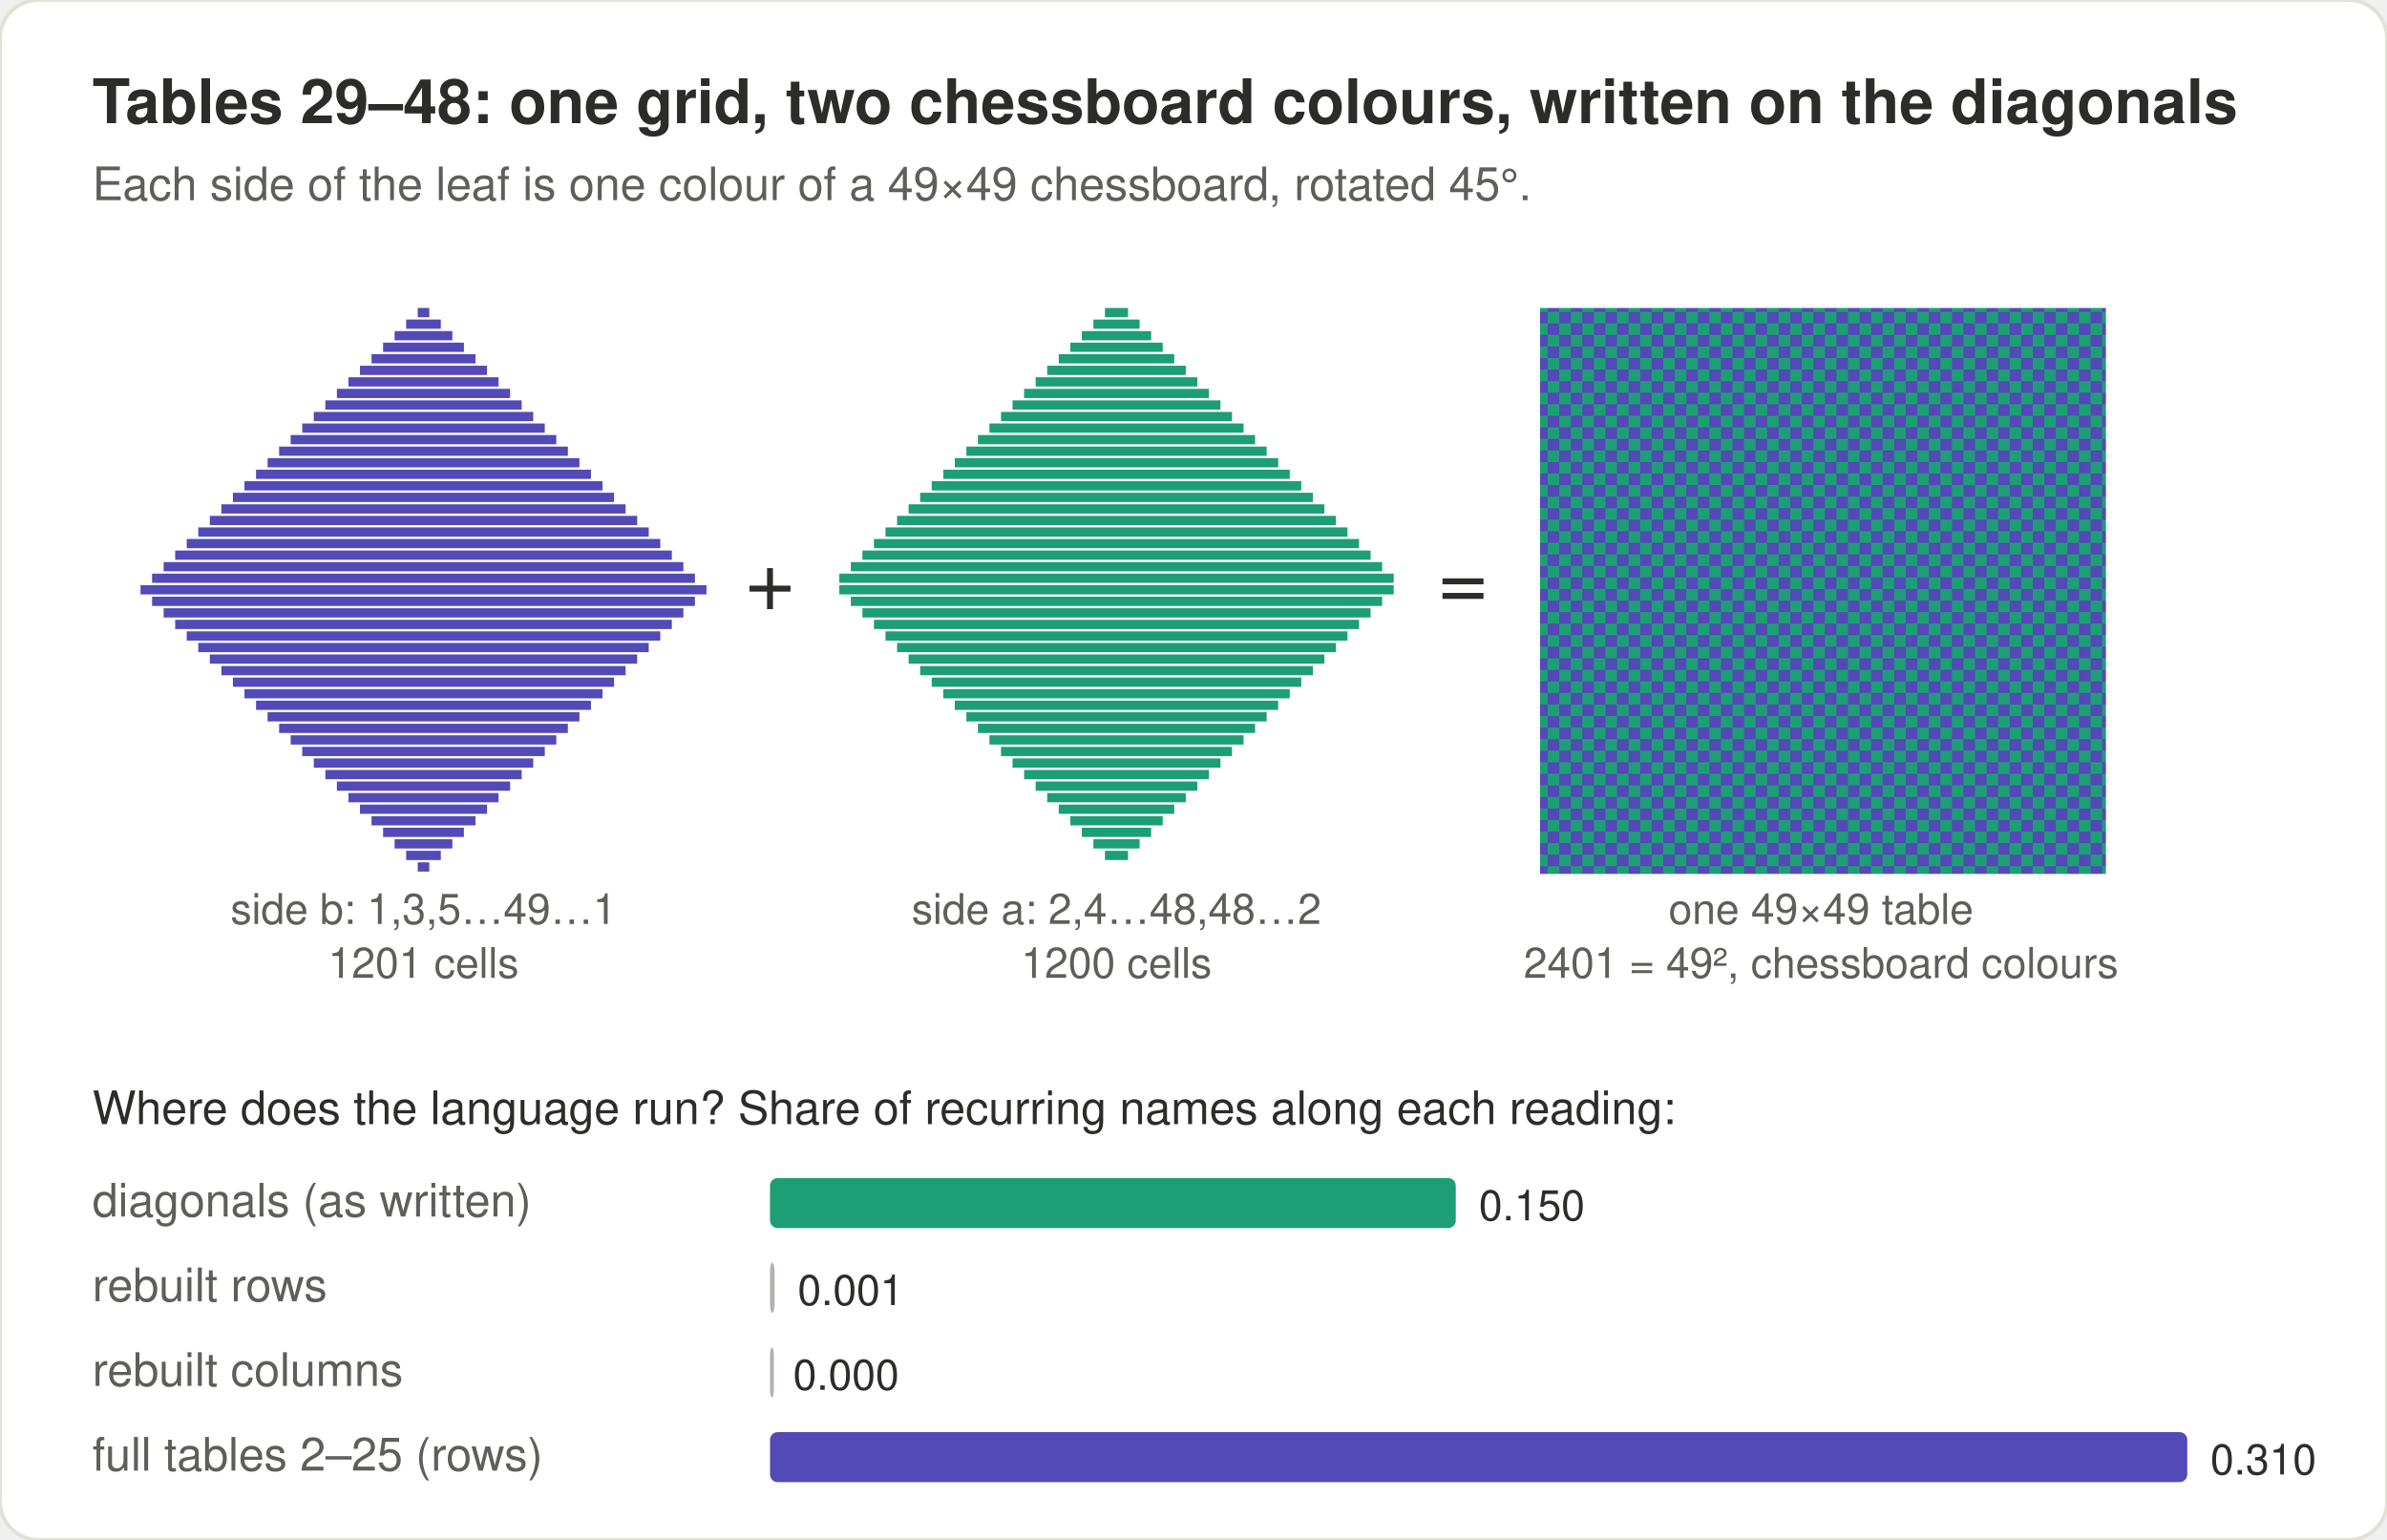
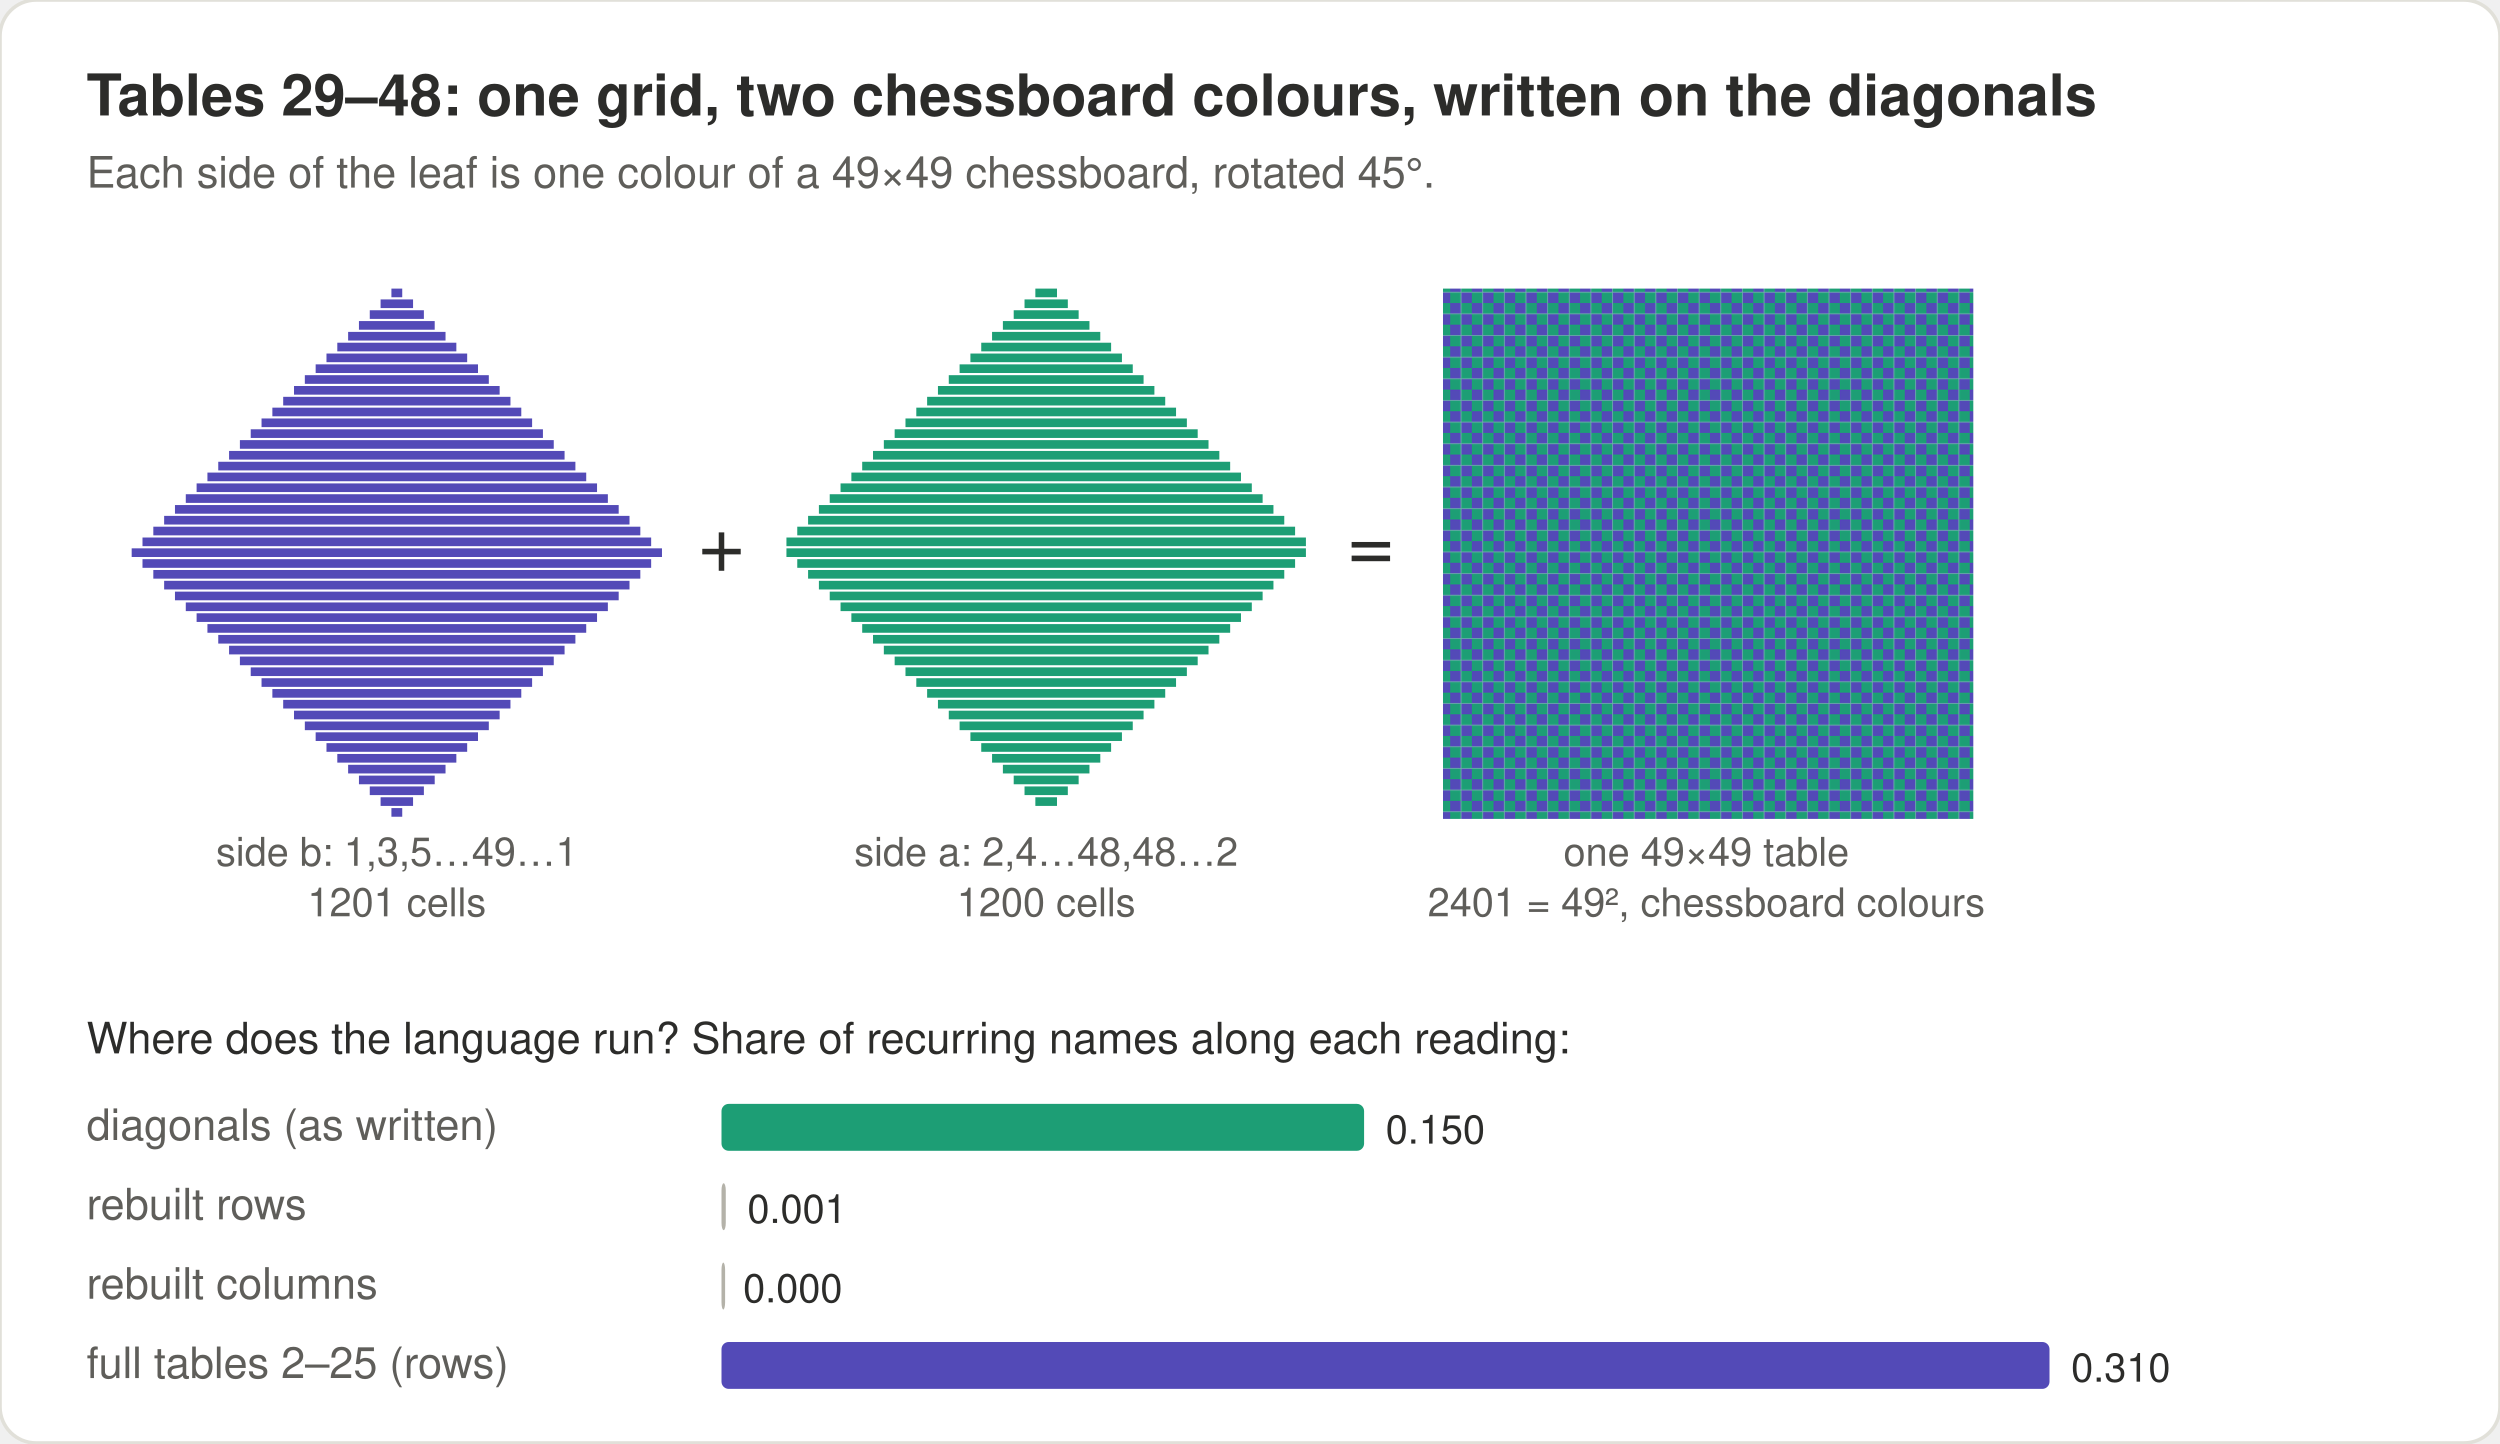
- <svg xmlns="http://www.w3.org/2000/svg" width="620" height="400" viewBox="0 0 620 400" font-family="Segoe UI, Helvetica, Arial, sans-serif" role="img">
-   <rect x="0" y="0" width="620" height="400" rx="10" fill="#FFFFFF" stroke="#E1E0D9" />
+ <svg xmlns="http://www.w3.org/2000/svg" width="693" height="400" viewBox="0 0 693 400" font-family="Segoe UI, Helvetica, Arial, sans-serif" role="img">
+   <rect x="0" y="0" width="693" height="400" rx="10" fill="#FFFFFF" stroke="#E1E0D9" />
  <text x="24" y="32" font-size="16" fill="#2C2C2A" text-anchor="start" font-weight="600">Tables 29–48: one grid, two chessboard colours, written on the diagonals</text>
  <text x="24" y="52" font-size="12" fill="#5F5E5A" text-anchor="start" font-weight="400">Each side of the leaf is one colour of a 49×49 chessboard, rotated 45°.</text>
  <rect x="108.5" y="80" width="3" height="2.4" rx="0" fill="#534AB7" />
  <rect x="105.5" y="83" width="9" height="2.4" rx="0" fill="#534AB7" />
  <rect x="102.5" y="86" width="15" height="2.4" rx="0" fill="#534AB7" />
  <rect x="99.5" y="89" width="21" height="2.4" rx="0" fill="#534AB7" />
  <rect x="96.5" y="92" width="27" height="2.4" rx="0" fill="#534AB7" />
  <rect x="93.5" y="95" width="33" height="2.4" rx="0" fill="#534AB7" />
  <rect x="90.5" y="98" width="39" height="2.4" rx="0" fill="#534AB7" />
  <rect x="87.5" y="101" width="45" height="2.4" rx="0" fill="#534AB7" />
  <rect x="84.5" y="104" width="51" height="2.4" rx="0" fill="#534AB7" />
  <rect x="81.5" y="107" width="57" height="2.4" rx="0" fill="#534AB7" />
  <rect x="78.5" y="110" width="63" height="2.4" rx="0" fill="#534AB7" />
  <rect x="75.5" y="113" width="69" height="2.4" rx="0" fill="#534AB7" />
  <rect x="72.5" y="116" width="75" height="2.4" rx="0" fill="#534AB7" />
  <rect x="69.5" y="119" width="81" height="2.4" rx="0" fill="#534AB7" />
  <rect x="66.5" y="122" width="87" height="2.4" rx="0" fill="#534AB7" />
  <rect x="63.5" y="125" width="93" height="2.4" rx="0" fill="#534AB7" />
  <rect x="60.5" y="128" width="99" height="2.4" rx="0" fill="#534AB7" />
  <rect x="57.5" y="131" width="105" height="2.4" rx="0" fill="#534AB7" />
  <rect x="54.5" y="134" width="111" height="2.4" rx="0" fill="#534AB7" />
  <rect x="51.5" y="137" width="117" height="2.4" rx="0" fill="#534AB7" />
  <rect x="48.5" y="140" width="123" height="2.4" rx="0" fill="#534AB7" />
  <rect x="45.5" y="143" width="129" height="2.4" rx="0" fill="#534AB7" />
  <rect x="42.5" y="146" width="135" height="2.4" rx="0" fill="#534AB7" />
  <rect x="39.5" y="149" width="141" height="2.4" rx="0" fill="#534AB7" />
  <rect x="36.5" y="152" width="147" height="2.4" rx="0" fill="#534AB7" />
  <rect x="39.5" y="155" width="141" height="2.4" rx="0" fill="#534AB7" />
  <rect x="42.5" y="158" width="135" height="2.4" rx="0" fill="#534AB7" />
  <rect x="45.5" y="161" width="129" height="2.4" rx="0" fill="#534AB7" />
  <rect x="48.5" y="164" width="123" height="2.4" rx="0" fill="#534AB7" />
  <rect x="51.5" y="167" width="117" height="2.4" rx="0" fill="#534AB7" />
  <rect x="54.5" y="170" width="111" height="2.4" rx="0" fill="#534AB7" />
  <rect x="57.5" y="173" width="105" height="2.4" rx="0" fill="#534AB7" />
  <rect x="60.5" y="176" width="99" height="2.4" rx="0" fill="#534AB7" />
  <rect x="63.5" y="179" width="93" height="2.4" rx="0" fill="#534AB7" />
  <rect x="66.5" y="182" width="87" height="2.4" rx="0" fill="#534AB7" />
  <rect x="69.5" y="185" width="81" height="2.4" rx="0" fill="#534AB7" />
  <rect x="72.5" y="188" width="75" height="2.4" rx="0" fill="#534AB7" />
  <rect x="75.5" y="191" width="69" height="2.4" rx="0" fill="#534AB7" />
  <rect x="78.5" y="194" width="63" height="2.4" rx="0" fill="#534AB7" />
  <rect x="81.5" y="197" width="57" height="2.4" rx="0" fill="#534AB7" />
  <rect x="84.5" y="200" width="51" height="2.4" rx="0" fill="#534AB7" />
  <rect x="87.5" y="203" width="45" height="2.4" rx="0" fill="#534AB7" />
  <rect x="90.5" y="206" width="39" height="2.4" rx="0" fill="#534AB7" />
  <rect x="93.5" y="209" width="33" height="2.4" rx="0" fill="#534AB7" />
  <rect x="96.5" y="212" width="27" height="2.4" rx="0" fill="#534AB7" />
  <rect x="99.5" y="215" width="21" height="2.4" rx="0" fill="#534AB7" />
  <rect x="102.5" y="218" width="15" height="2.4" rx="0" fill="#534AB7" />
  <rect x="105.5" y="221" width="9" height="2.4" rx="0" fill="#534AB7" />
  <rect x="108.5" y="224" width="3" height="2.4" rx="0" fill="#534AB7" />
  <text x="110" y="240" font-size="11" fill="#5F5E5A" text-anchor="middle" font-weight="400">side b: 1,3,5…49…1</text>
  <text x="110" y="254" font-size="11" fill="#5F5E5A" text-anchor="middle" font-weight="400">1201 cells</text>
  <text x="200" y="158" font-size="22" fill="#2C2C2A" text-anchor="middle" font-weight="400">+</text>
  <rect x="287.0" y="80" width="6" height="2.4" rx="0" fill="#1D9E75" />
  <rect x="284.0" y="83" width="12" height="2.4" rx="0" fill="#1D9E75" />
  <rect x="281.0" y="86" width="18" height="2.4" rx="0" fill="#1D9E75" />
  <rect x="278.0" y="89" width="24" height="2.4" rx="0" fill="#1D9E75" />
  <rect x="275.0" y="92" width="30" height="2.4" rx="0" fill="#1D9E75" />
  <rect x="272.0" y="95" width="36" height="2.4" rx="0" fill="#1D9E75" />
  <rect x="269.0" y="98" width="42" height="2.4" rx="0" fill="#1D9E75" />
  <rect x="266.0" y="101" width="48" height="2.4" rx="0" fill="#1D9E75" />
  <rect x="263.0" y="104" width="54" height="2.4" rx="0" fill="#1D9E75" />
  <rect x="260.0" y="107" width="60" height="2.4" rx="0" fill="#1D9E75" />
  <rect x="257.0" y="110" width="66" height="2.4" rx="0" fill="#1D9E75" />
  <rect x="254.0" y="113" width="72" height="2.4" rx="0" fill="#1D9E75" />
  <rect x="251.0" y="116" width="78" height="2.4" rx="0" fill="#1D9E75" />
  <rect x="248.0" y="119" width="84" height="2.4" rx="0" fill="#1D9E75" />
  <rect x="245.0" y="122" width="90" height="2.4" rx="0" fill="#1D9E75" />
  <rect x="242.0" y="125" width="96" height="2.4" rx="0" fill="#1D9E75" />
  <rect x="239.0" y="128" width="102" height="2.4" rx="0" fill="#1D9E75" />
  <rect x="236.0" y="131" width="108" height="2.4" rx="0" fill="#1D9E75" />
  <rect x="233.0" y="134" width="114" height="2.4" rx="0" fill="#1D9E75" />
  <rect x="230.0" y="137" width="120" height="2.4" rx="0" fill="#1D9E75" />
  <rect x="227.0" y="140" width="126" height="2.4" rx="0" fill="#1D9E75" />
  <rect x="224.0" y="143" width="132" height="2.4" rx="0" fill="#1D9E75" />
  <rect x="221.0" y="146" width="138" height="2.4" rx="0" fill="#1D9E75" />
  <rect x="218.0" y="149" width="144" height="2.4" rx="0" fill="#1D9E75" />
  <rect x="218.0" y="152" width="144" height="2.4" rx="0" fill="#1D9E75" />
  <rect x="221.0" y="155" width="138" height="2.4" rx="0" fill="#1D9E75" />
  <rect x="224.0" y="158" width="132" height="2.4" rx="0" fill="#1D9E75" />
  <rect x="227.0" y="161" width="126" height="2.4" rx="0" fill="#1D9E75" />
  <rect x="230.0" y="164" width="120" height="2.4" rx="0" fill="#1D9E75" />
  <rect x="233.0" y="167" width="114" height="2.4" rx="0" fill="#1D9E75" />
  <rect x="236.0" y="170" width="108" height="2.4" rx="0" fill="#1D9E75" />
  <rect x="239.0" y="173" width="102" height="2.4" rx="0" fill="#1D9E75" />
  <rect x="242.0" y="176" width="96" height="2.4" rx="0" fill="#1D9E75" />
  <rect x="245.0" y="179" width="90" height="2.4" rx="0" fill="#1D9E75" />
  <rect x="248.0" y="182" width="84" height="2.4" rx="0" fill="#1D9E75" />
  <rect x="251.0" y="185" width="78" height="2.4" rx="0" fill="#1D9E75" />
  <rect x="254.0" y="188" width="72" height="2.4" rx="0" fill="#1D9E75" />
  <rect x="257.0" y="191" width="66" height="2.4" rx="0" fill="#1D9E75" />
  <rect x="260.0" y="194" width="60" height="2.4" rx="0" fill="#1D9E75" />
  <rect x="263.0" y="197" width="54" height="2.4" rx="0" fill="#1D9E75" />
  <rect x="266.0" y="200" width="48" height="2.4" rx="0" fill="#1D9E75" />
  <rect x="269.0" y="203" width="42" height="2.4" rx="0" fill="#1D9E75" />
  <rect x="272.0" y="206" width="36" height="2.4" rx="0" fill="#1D9E75" />
  <rect x="275.0" y="209" width="30" height="2.4" rx="0" fill="#1D9E75" />
  <rect x="278.0" y="212" width="24" height="2.4" rx="0" fill="#1D9E75" />
  <rect x="281.0" y="215" width="18" height="2.4" rx="0" fill="#1D9E75" />
  <rect x="284.0" y="218" width="12" height="2.4" rx="0" fill="#1D9E75" />
  <rect x="287.0" y="221" width="6" height="2.4" rx="0" fill="#1D9E75" />
  <text x="290" y="240" font-size="11" fill="#5F5E5A" text-anchor="middle" font-weight="400">side a: 2,4…48,48…2</text>
  <text x="290" y="254" font-size="11" fill="#5F5E5A" text-anchor="middle" font-weight="400">1200 cells</text>
  <text x="380" y="158" font-size="22" fill="#2C2C2A" text-anchor="middle" font-weight="400">=</text>
  <defs>
    <pattern id="cb" width="6" height="6" patternUnits="userSpaceOnUse">
      <rect width="3" height="3" fill="#534AB7" />
      <rect x="3" y="3" width="3" height="3" fill="#534AB7" />
      <rect x="3" width="3" height="3" fill="#1D9E75" />
      <rect y="3" width="3" height="3" fill="#1D9E75" />
    </pattern>
  </defs>
  <rect x="400" y="80" width="147" height="147" fill="url(#cb)" />
  <text x="473" y="240" font-size="11" fill="#5F5E5A" text-anchor="middle" font-weight="400">one 49×49 table</text>
  <text x="473" y="254" font-size="11" fill="#5F5E5A" text-anchor="middle" font-weight="400">2401 = 49², chessboard colours</text>
  <text x="24" y="292" font-size="12" fill="#2C2C2A" text-anchor="start" font-weight="400">Where does the language run? Share of recurring names along each reading:</text>
  <text x="24" y="316" font-size="12" fill="#5F5E5A" text-anchor="start" font-weight="400">diagonals (as written)</text>
  <rect x="200" y="306" width="178.125" height="13" rx="2" fill="#1D9E75" />
  <text x="384.125" y="317" font-size="11" fill="#2C2C2A" text-anchor="start" font-weight="400">0.150</text>
  <text x="24" y="338" font-size="12" fill="#5F5E5A" text-anchor="start" font-weight="400">rebuilt rows</text>
  <rect x="200" y="328" width="1.188" height="13" rx="2" fill="#B4B2A9" />
  <text x="207.188" y="339" font-size="11" fill="#2C2C2A" text-anchor="start" font-weight="400">0.001</text>
  <text x="24" y="360" font-size="12" fill="#5F5E5A" text-anchor="start" font-weight="400">rebuilt columns</text>
  <rect x="200" y="350" width="1" height="13" rx="2" fill="#B4B2A9" />
  <text x="206.0" y="361" font-size="11" fill="#2C2C2A" text-anchor="start" font-weight="400">0.000</text>
  <text x="24" y="382" font-size="12" fill="#5F5E5A" text-anchor="start" font-weight="400">full tables 2–25 (rows)</text>
  <rect x="200" y="372" width="368.125" height="13" rx="2" fill="#534AB7" />
  <text x="574.125" y="383" font-size="11" fill="#2C2C2A" text-anchor="start" font-weight="400">0.310</text>
</svg>
